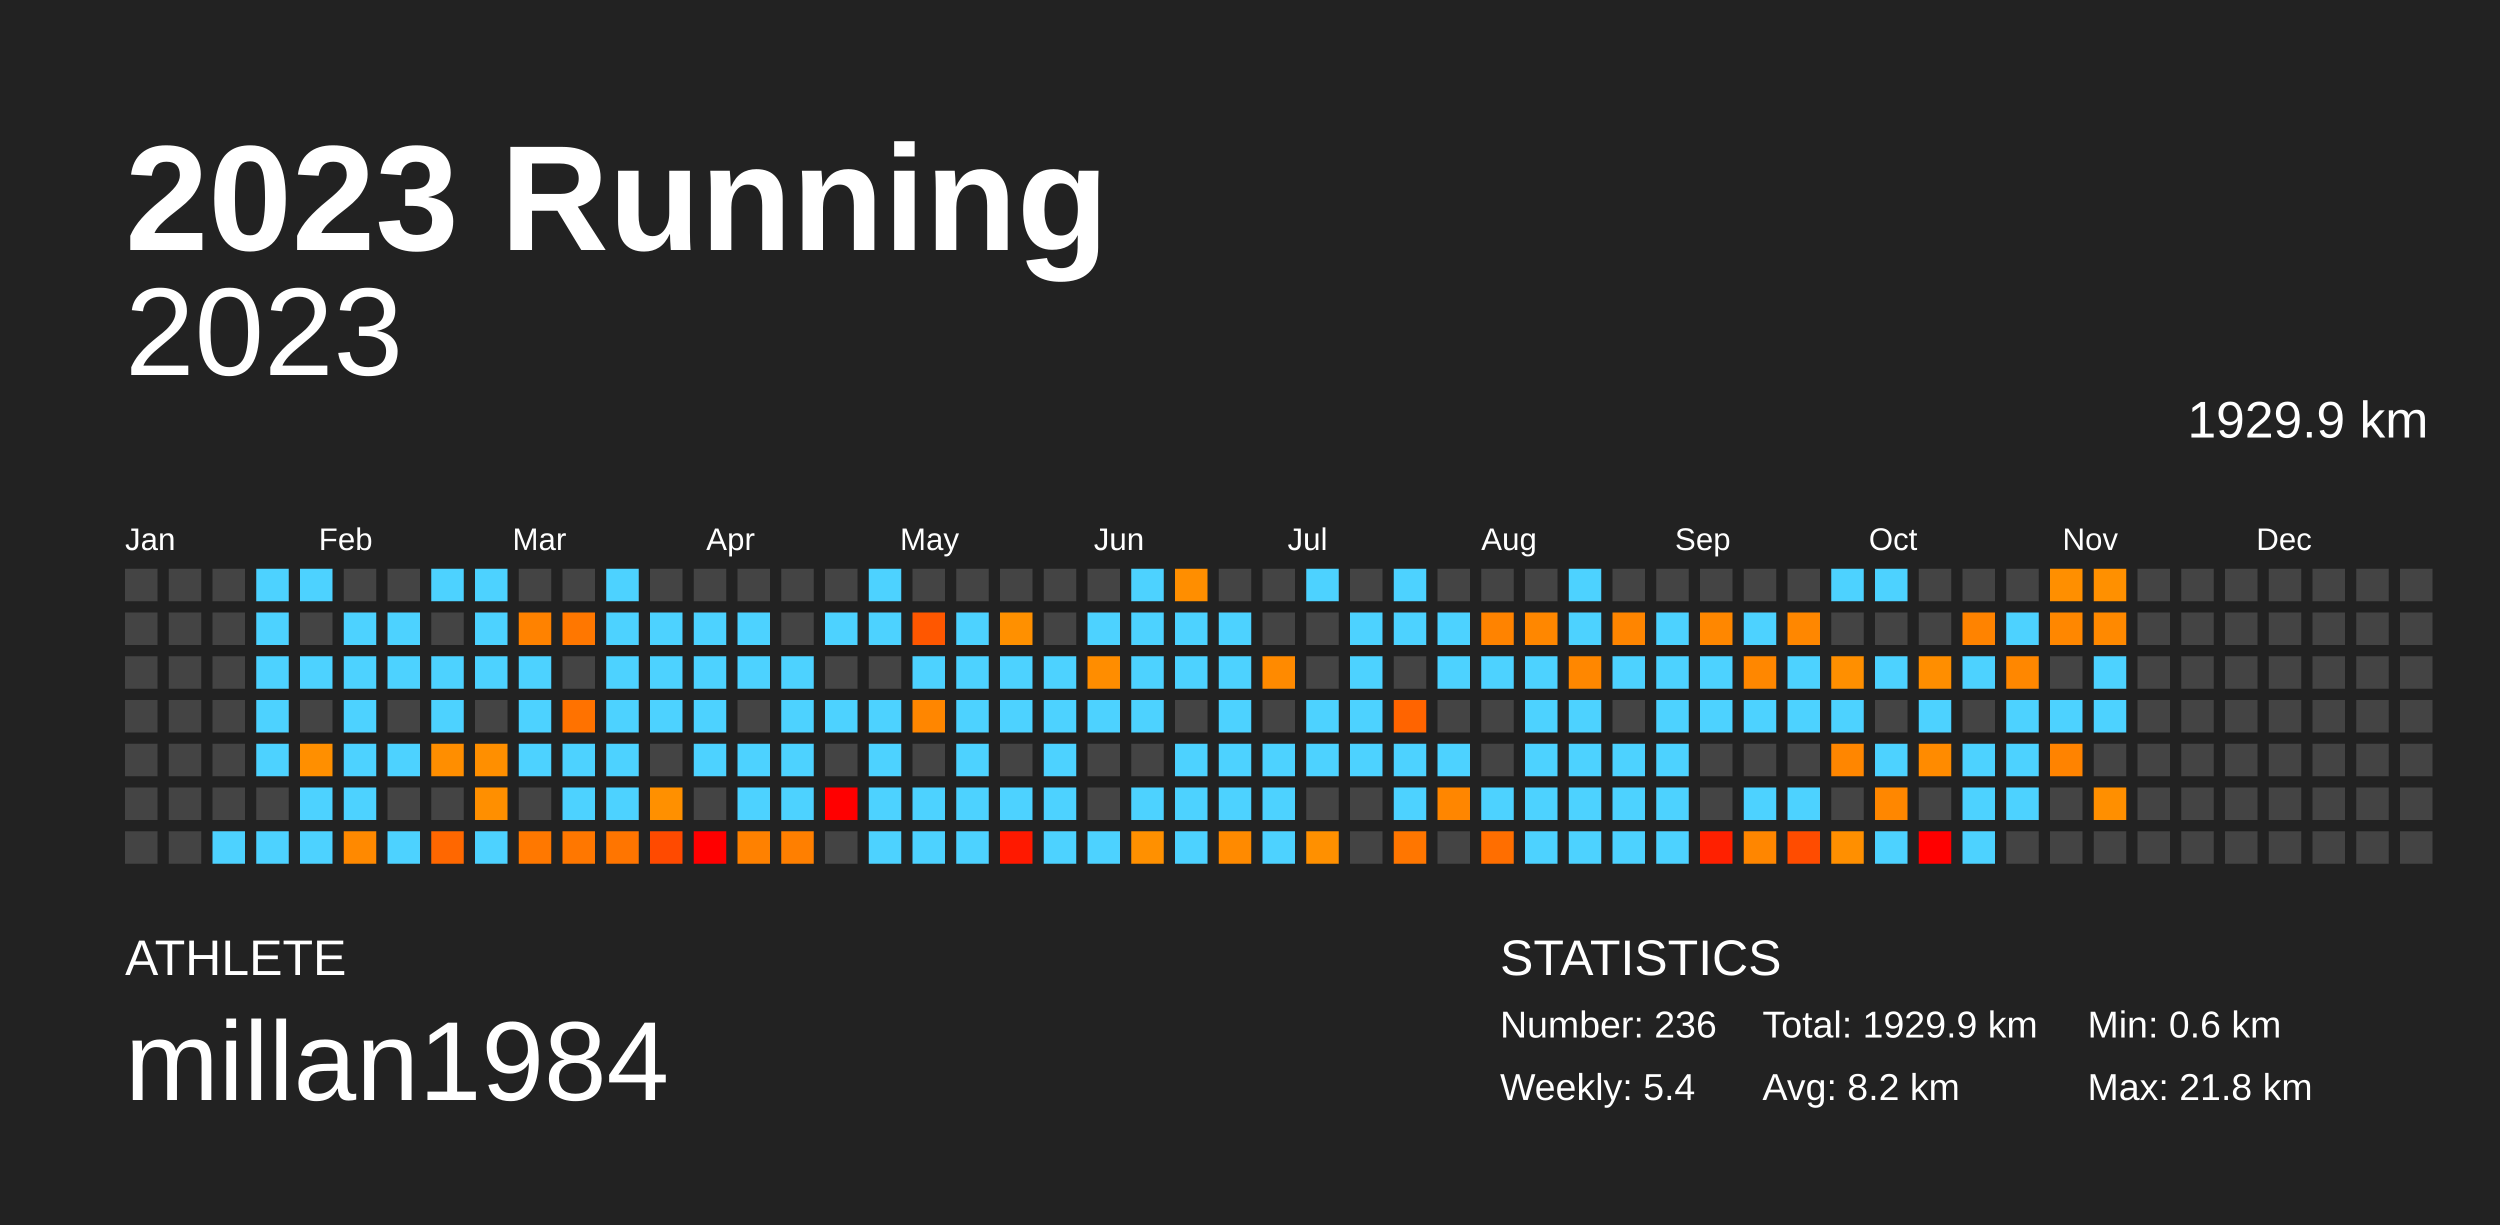
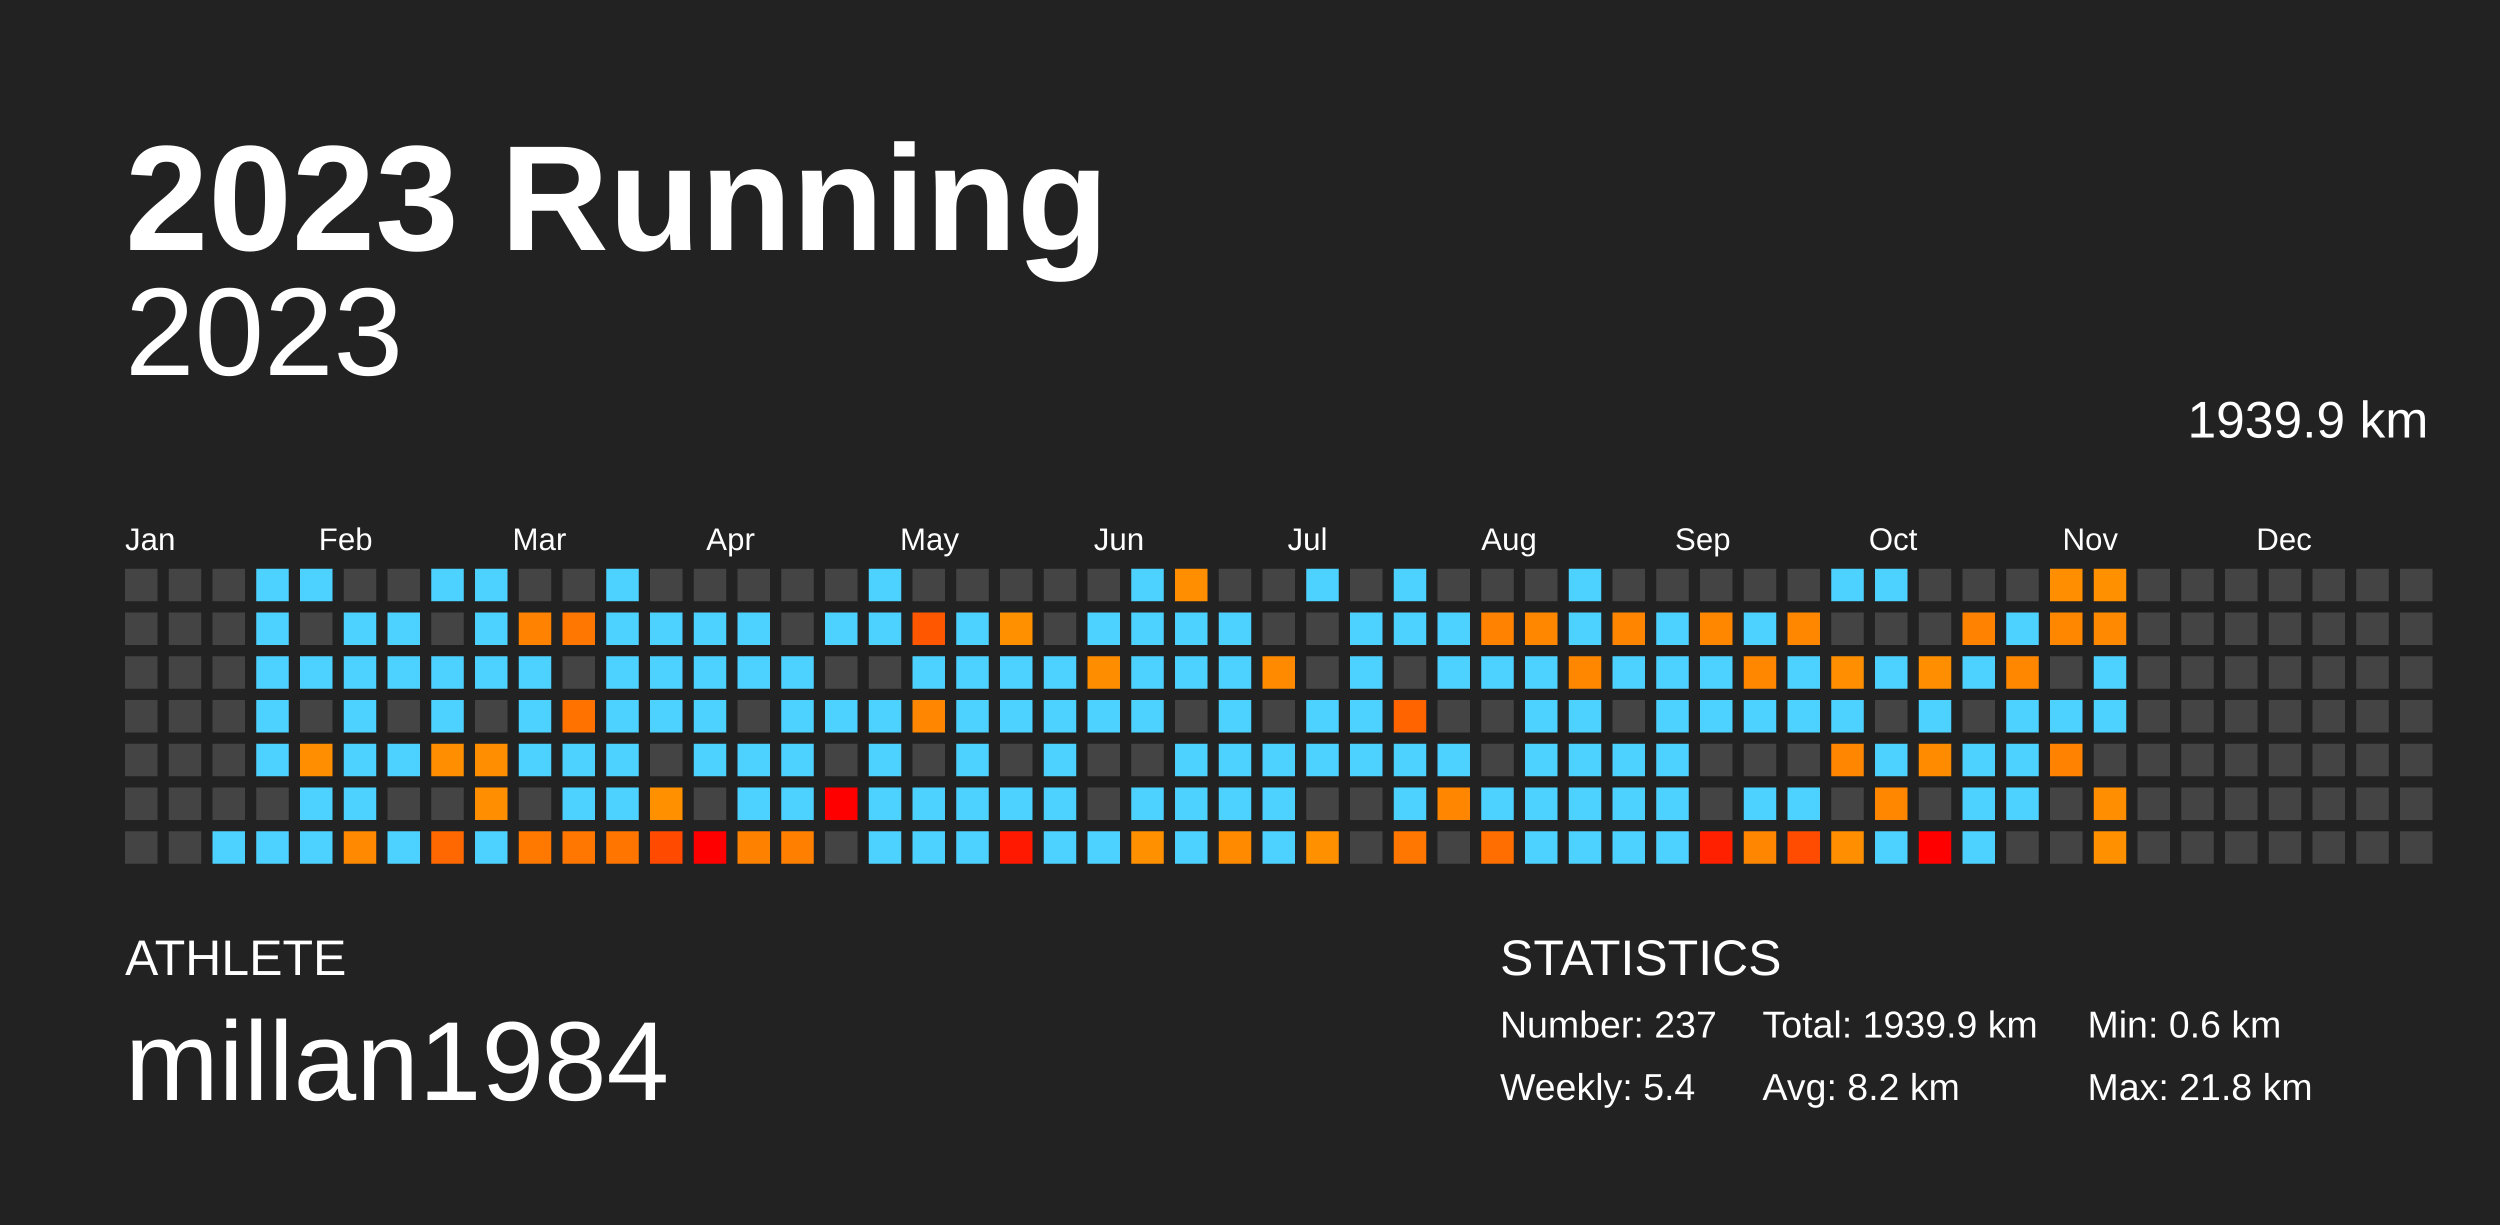
<svg xmlns="http://www.w3.org/2000/svg" baseProfile="full" height="98mm" version="1.1" viewBox="0,0,200,98" width="200mm">
  <defs />
  <rect fill="#222222" height="98" width="200" x="0" y="0" />
  <text fill="#FFFFFF" style="font-size:12px; font-family:Arial; font-weight:bold;" x="10" y="20">2023 Running</text>
  <text fill="#FFFFFF" style="font-size:4px; font-family:Arial" x="10" y="78">ATHLETE</text>
  <text fill="#FFFFFF" style="font-size:9px; font-family:Arial" x="10" y="88">millan1984</text>
  <text fill="#FFFFFF" style="font-size:4px; font-family:Arial" x="120" y="78">STATISTICS</text>
-   <text fill="#FFFFFF" style="font-size:3px; font-family:Arial" x="120" y="83">Number: 236</text>
+   <text fill="#FFFFFF" style="font-size:3px; font-family:Arial" x="120" y="83">Number: 237</text>
  <text fill="#FFFFFF" style="font-size:3px; font-family:Arial" x="120" y="88">Weekly: 5.4</text>
-   <text fill="#FFFFFF" style="font-size:3px; font-family:Arial" x="141" y="83">Total: 1929.9 km</text>
+   <text fill="#FFFFFF" style="font-size:3px; font-family:Arial" x="141" y="83">Total: 1939.9 km</text>
  <text fill="#FFFFFF" style="font-size:3px; font-family:Arial" x="141" y="88">Avg: 8.2 km</text>
  <text fill="#FFFFFF" style="font-size:3px; font-family:Arial" x="167" y="83">Min: 0.6 km</text>
  <text fill="#FFFFFF" style="font-size:3px; font-family:Arial" x="167" y="88">Max: 21.8 km</text>
  <text alignment-baseline="hanging" fill="#FFFFFF" style="font-size:10.0px; font-family:Arial;" x="10" y="30">2023</text>
-   <text alignment-baseline="hanging" fill="#FFFFFF" style="font-size:4.125px; font-family:Arial;" x="175" y="35">1929.9 km</text>
+   <text alignment-baseline="hanging" fill="#FFFFFF" style="font-size:4.125px; font-family:Arial;" x="175" y="35">1939.9 km</text>
  <text fill="#FFFFFF" style="font-size:2.5px; font-family:Arial" x="10.0" y="44">Jan</text>
  <text fill="#FFFFFF" style="font-size:2.5px; font-family:Arial" x="25.5" y="44">Feb</text>
  <text fill="#FFFFFF" style="font-size:2.5px; font-family:Arial" x="41.0" y="44">Mar</text>
  <text fill="#FFFFFF" style="font-size:2.5px; font-family:Arial" x="56.5" y="44">Apr</text>
  <text fill="#FFFFFF" style="font-size:2.5px; font-family:Arial" x="72.0" y="44">May</text>
  <text fill="#FFFFFF" style="font-size:2.5px; font-family:Arial" x="87.5" y="44">Jun</text>
  <text fill="#FFFFFF" style="font-size:2.5px; font-family:Arial" x="103.0" y="44">Jul</text>
  <text fill="#FFFFFF" style="font-size:2.5px; font-family:Arial" x="118.5" y="44">Aug</text>
  <text fill="#FFFFFF" style="font-size:2.5px; font-family:Arial" x="134.0" y="44">Sep</text>
  <text fill="#FFFFFF" style="font-size:2.5px; font-family:Arial" x="149.5" y="44">Oct</text>
  <text fill="#FFFFFF" style="font-size:2.5px; font-family:Arial" x="165.0" y="44">Nov</text>
  <text fill="#FFFFFF" style="font-size:2.5px; font-family:Arial" x="180.5" y="44">Dec</text>
  <rect fill="#444444" height="2.6" width="2.6" x="10.0" y="45.5" />
  <rect fill="#444444" height="2.6" width="2.6" x="10.0" y="49.0" />
  <rect fill="#444444" height="2.6" width="2.6" x="10.0" y="52.5" />
  <rect fill="#444444" height="2.6" width="2.6" x="10.0" y="56.0" />
  <rect fill="#444444" height="2.6" width="2.6" x="10.0" y="59.5" />
  <rect fill="#444444" height="2.6" width="2.6" x="10.0" y="63.0" />
  <rect fill="#444444" height="2.6" width="2.6" x="10.0" y="66.5" />
  <rect fill="#444444" height="2.6" width="2.6" x="13.5" y="45.5" />
  <rect fill="#444444" height="2.6" width="2.6" x="13.5" y="49.0" />
  <rect fill="#444444" height="2.6" width="2.6" x="13.5" y="52.5" />
  <rect fill="#444444" height="2.6" width="2.6" x="13.5" y="56.0" />
  <rect fill="#444444" height="2.6" width="2.6" x="13.5" y="59.5" />
  <rect fill="#444444" height="2.6" width="2.6" x="13.5" y="63.0" />
  <rect fill="#444444" height="2.6" width="2.6" x="13.5" y="66.5" />
  <rect fill="#444444" height="2.6" width="2.6" x="17.0" y="45.5" />
  <rect fill="#444444" height="2.6" width="2.6" x="17.0" y="49.0" />
  <rect fill="#444444" height="2.6" width="2.6" x="17.0" y="52.5" />
  <rect fill="#444444" height="2.6" width="2.6" x="17.0" y="56.0" />
  <rect fill="#444444" height="2.6" width="2.6" x="17.0" y="59.5" />
  <rect fill="#444444" height="2.6" width="2.6" x="17.0" y="63.0" />
  <rect fill="#4dd2ff" height="2.6" width="2.6" x="17.0" y="66.5" />
  <rect fill="#4dd2ff" height="2.6" width="2.6" x="20.5" y="45.5" />
  <rect fill="#4dd2ff" height="2.6" width="2.6" x="20.5" y="49.0" />
  <rect fill="#4dd2ff" height="2.6" width="2.6" x="20.5" y="52.5" />
  <rect fill="#4dd2ff" height="2.6" width="2.6" x="20.5" y="56.0" />
  <rect fill="#4dd2ff" height="2.6" width="2.6" x="20.5" y="59.5" />
  <rect fill="#444444" height="2.6" width="2.6" x="20.5" y="63.0" />
  <rect fill="#4dd2ff" height="2.6" width="2.6" x="20.5" y="66.5" />
  <rect fill="#4dd2ff" height="2.6" width="2.6" x="24.0" y="45.5" />
  <rect fill="#444444" height="2.6" width="2.6" x="24.0" y="49.0" />
  <rect fill="#4dd2ff" height="2.6" width="2.6" x="24.0" y="52.5" />
  <rect fill="#444444" height="2.6" width="2.6" x="24.0" y="56.0" />
  <rect fill="#ff8f00" height="2.6" width="2.6" x="24.0" y="59.5" />
  <rect fill="#4dd2ff" height="2.6" width="2.6" x="24.0" y="63.0" />
  <rect fill="#4dd2ff" height="2.6" width="2.6" x="24.0" y="66.5" />
  <rect fill="#444444" height="2.6" width="2.6" x="27.5" y="45.5" />
  <rect fill="#4dd2ff" height="2.6" width="2.6" x="27.5" y="49.0" />
  <rect fill="#4dd2ff" height="2.6" width="2.6" x="27.5" y="52.5" />
  <rect fill="#4dd2ff" height="2.6" width="2.6" x="27.5" y="56.0" />
  <rect fill="#4dd2ff" height="2.6" width="2.6" x="27.5" y="59.5" />
  <rect fill="#4dd2ff" height="2.6" width="2.6" x="27.5" y="63.0" />
  <rect fill="#ff8900" height="2.6" width="2.6" x="27.5" y="66.5" />
  <rect fill="#444444" height="2.6" width="2.6" x="31.0" y="45.5" />
  <rect fill="#4dd2ff" height="2.6" width="2.6" x="31.0" y="49.0" />
  <rect fill="#4dd2ff" height="2.6" width="2.6" x="31.0" y="52.5" />
  <rect fill="#444444" height="2.6" width="2.6" x="31.0" y="56.0" />
  <rect fill="#4dd2ff" height="2.6" width="2.6" x="31.0" y="59.5" />
  <rect fill="#444444" height="2.6" width="2.6" x="31.0" y="63.0" />
  <rect fill="#4dd2ff" height="2.6" width="2.6" x="31.0" y="66.5" />
  <rect fill="#4dd2ff" height="2.6" width="2.6" x="34.5" y="45.5" />
  <rect fill="#444444" height="2.6" width="2.6" x="34.5" y="49.0" />
  <rect fill="#4dd2ff" height="2.6" width="2.6" x="34.5" y="52.5" />
  <rect fill="#4dd2ff" height="2.6" width="2.6" x="34.5" y="56.0" />
  <rect fill="#ff8e00" height="2.6" width="2.6" x="34.5" y="59.5" />
  <rect fill="#444444" height="2.6" width="2.6" x="34.5" y="63.0" />
  <rect fill="#ff6700" height="2.6" width="2.6" x="34.5" y="66.5" />
  <rect fill="#4dd2ff" height="2.6" width="2.6" x="38.0" y="45.5" />
  <rect fill="#4dd2ff" height="2.6" width="2.6" x="38.0" y="49.0" />
  <rect fill="#4dd2ff" height="2.6" width="2.6" x="38.0" y="52.5" />
  <rect fill="#444444" height="2.6" width="2.6" x="38.0" y="56.0" />
  <rect fill="#ff8f00" height="2.6" width="2.6" x="38.0" y="59.5" />
  <rect fill="#ff8f00" height="2.6" width="2.6" x="38.0" y="63.0" />
  <rect fill="#4dd2ff" height="2.6" width="2.6" x="38.0" y="66.5" />
  <rect fill="#444444" height="2.6" width="2.6" x="41.5" y="45.5" />
  <rect fill="#ff8200" height="2.6" width="2.6" x="41.5" y="49.0" />
  <rect fill="#4dd2ff" height="2.6" width="2.6" x="41.5" y="52.5" />
  <rect fill="#4dd2ff" height="2.6" width="2.6" x="41.5" y="56.0" />
  <rect fill="#4dd2ff" height="2.6" width="2.6" x="41.5" y="59.5" />
  <rect fill="#444444" height="2.6" width="2.6" x="41.5" y="63.0" />
  <rect fill="#ff7800" height="2.6" width="2.6" x="41.5" y="66.5" />
  <rect fill="#444444" height="2.6" width="2.6" x="45.0" y="45.5" />
  <rect fill="#ff7700" height="2.6" width="2.6" x="45.0" y="49.0" />
  <rect fill="#444444" height="2.6" width="2.6" x="45.0" y="52.5" />
  <rect fill="#ff7200" height="2.6" width="2.6" x="45.0" y="56.0" />
  <rect fill="#4dd2ff" height="2.6" width="2.6" x="45.0" y="59.5" />
  <rect fill="#4dd2ff" height="2.6" width="2.6" x="45.0" y="63.0" />
  <rect fill="#ff7700" height="2.6" width="2.6" x="45.0" y="66.5" />
  <rect fill="#4dd2ff" height="2.6" width="2.6" x="48.5" y="45.5" />
  <rect fill="#4dd2ff" height="2.6" width="2.6" x="48.5" y="49.0" />
  <rect fill="#4dd2ff" height="2.6" width="2.6" x="48.5" y="52.5" />
  <rect fill="#4dd2ff" height="2.6" width="2.6" x="48.5" y="56.0" />
  <rect fill="#4dd2ff" height="2.6" width="2.6" x="48.5" y="59.5" />
  <rect fill="#4dd2ff" height="2.6" width="2.6" x="48.5" y="63.0" />
  <rect fill="#ff7500" height="2.6" width="2.6" x="48.5" y="66.5" />
  <rect fill="#444444" height="2.6" width="2.6" x="52.0" y="45.5" />
  <rect fill="#4dd2ff" height="2.6" width="2.6" x="52.0" y="49.0" />
  <rect fill="#4dd2ff" height="2.6" width="2.6" x="52.0" y="52.5" />
  <rect fill="#4dd2ff" height="2.6" width="2.6" x="52.0" y="56.0" />
  <rect fill="#444444" height="2.6" width="2.6" x="52.0" y="59.5" />
  <rect fill="#ff9000" height="2.6" width="2.6" x="52.0" y="63.0" />
  <rect fill="#ff4a00" height="2.6" width="2.6" x="52.0" y="66.5" />
  <rect fill="#444444" height="2.6" width="2.6" x="55.5" y="45.5" />
  <rect fill="#4dd2ff" height="2.6" width="2.6" x="55.5" y="49.0" />
  <rect fill="#4dd2ff" height="2.6" width="2.6" x="55.5" y="52.5" />
  <rect fill="#4dd2ff" height="2.6" width="2.6" x="55.5" y="56.0" />
  <rect fill="#4dd2ff" height="2.6" width="2.6" x="55.5" y="59.5" />
  <rect fill="#444444" height="2.6" width="2.6" x="55.5" y="63.0" />
  <rect fill="red" height="2.6" width="2.6" x="55.5" y="66.5" />
  <rect fill="#444444" height="2.6" width="2.6" x="59.0" y="45.5" />
  <rect fill="#4dd2ff" height="2.6" width="2.6" x="59.0" y="49.0" />
  <rect fill="#4dd2ff" height="2.6" width="2.6" x="59.0" y="52.5" />
  <rect fill="#444444" height="2.6" width="2.6" x="59.0" y="56.0" />
  <rect fill="#4dd2ff" height="2.6" width="2.6" x="59.0" y="59.5" />
  <rect fill="#4dd2ff" height="2.6" width="2.6" x="59.0" y="63.0" />
  <rect fill="#ff8100" height="2.6" width="2.6" x="59.0" y="66.5" />
  <rect fill="#444444" height="2.6" width="2.6" x="62.5" y="45.5" />
  <rect fill="#444444" height="2.6" width="2.6" x="62.5" y="49.0" />
  <rect fill="#4dd2ff" height="2.6" width="2.6" x="62.5" y="52.5" />
  <rect fill="#4dd2ff" height="2.6" width="2.6" x="62.5" y="56.0" />
  <rect fill="#4dd2ff" height="2.6" width="2.6" x="62.5" y="59.5" />
  <rect fill="#4dd2ff" height="2.6" width="2.6" x="62.5" y="63.0" />
  <rect fill="#ff7f00" height="2.6" width="2.6" x="62.5" y="66.5" />
  <rect fill="#444444" height="2.6" width="2.6" x="66.0" y="45.5" />
  <rect fill="#4dd2ff" height="2.6" width="2.6" x="66.0" y="49.0" />
  <rect fill="#444444" height="2.6" width="2.6" x="66.0" y="52.5" />
  <rect fill="#4dd2ff" height="2.6" width="2.6" x="66.0" y="56.0" />
  <rect fill="#444444" height="2.6" width="2.6" x="66.0" y="59.5" />
  <rect fill="red" height="2.6" width="2.6" x="66.0" y="63.0" />
  <rect fill="#444444" height="2.6" width="2.6" x="66.0" y="66.5" />
  <rect fill="#4dd2ff" height="2.6" width="2.6" x="69.5" y="45.5" />
  <rect fill="#4dd2ff" height="2.6" width="2.6" x="69.5" y="49.0" />
  <rect fill="#444444" height="2.6" width="2.6" x="69.5" y="52.5" />
  <rect fill="#4dd2ff" height="2.6" width="2.6" x="69.5" y="56.0" />
  <rect fill="#4dd2ff" height="2.6" width="2.6" x="69.5" y="59.5" />
  <rect fill="#4dd2ff" height="2.6" width="2.6" x="69.5" y="63.0" />
  <rect fill="#4dd2ff" height="2.6" width="2.6" x="69.5" y="66.5" />
  <rect fill="#444444" height="2.6" width="2.6" x="73.0" y="45.5" />
  <rect fill="#ff5700" height="2.6" width="2.6" x="73.0" y="49.0" />
  <rect fill="#4dd2ff" height="2.6" width="2.6" x="73.0" y="52.5" />
  <rect fill="#ff8600" height="2.6" width="2.6" x="73.0" y="56.0" />
  <rect fill="#444444" height="2.6" width="2.6" x="73.0" y="59.5" />
  <rect fill="#4dd2ff" height="2.6" width="2.6" x="73.0" y="63.0" />
  <rect fill="#4dd2ff" height="2.6" width="2.6" x="73.0" y="66.5" />
  <rect fill="#444444" height="2.6" width="2.6" x="76.5" y="45.5" />
  <rect fill="#4dd2ff" height="2.6" width="2.6" x="76.5" y="49.0" />
  <rect fill="#4dd2ff" height="2.6" width="2.6" x="76.5" y="52.5" />
  <rect fill="#4dd2ff" height="2.6" width="2.6" x="76.5" y="56.0" />
  <rect fill="#4dd2ff" height="2.6" width="2.6" x="76.5" y="59.5" />
  <rect fill="#4dd2ff" height="2.6" width="2.6" x="76.5" y="63.0" />
  <rect fill="#4dd2ff" height="2.6" width="2.6" x="76.5" y="66.5" />
  <rect fill="#444444" height="2.6" width="2.6" x="80.0" y="45.5" />
  <rect fill="#ff9000" height="2.6" width="2.6" x="80.0" y="49.0" />
  <rect fill="#4dd2ff" height="2.6" width="2.6" x="80.0" y="52.5" />
  <rect fill="#4dd2ff" height="2.6" width="2.6" x="80.0" y="56.0" />
  <rect fill="#444444" height="2.6" width="2.6" x="80.0" y="59.5" />
  <rect fill="#4dd2ff" height="2.6" width="2.6" x="80.0" y="63.0" />
  <rect fill="#ff1900" height="2.6" width="2.6" x="80.0" y="66.5" />
  <rect fill="#444444" height="2.6" width="2.6" x="83.5" y="45.5" />
  <rect fill="#444444" height="2.6" width="2.6" x="83.5" y="49.0" />
  <rect fill="#4dd2ff" height="2.6" width="2.6" x="83.5" y="52.5" />
  <rect fill="#4dd2ff" height="2.6" width="2.6" x="83.5" y="56.0" />
  <rect fill="#4dd2ff" height="2.6" width="2.6" x="83.5" y="59.5" />
  <rect fill="#4dd2ff" height="2.6" width="2.6" x="83.5" y="63.0" />
  <rect fill="#4dd2ff" height="2.6" width="2.6" x="83.5" y="66.5" />
  <rect fill="#444444" height="2.6" width="2.6" x="87.0" y="45.5" />
  <rect fill="#4dd2ff" height="2.6" width="2.6" x="87.0" y="49.0" />
  <rect fill="#ff8d00" height="2.6" width="2.6" x="87.0" y="52.5" />
  <rect fill="#4dd2ff" height="2.6" width="2.6" x="87.0" y="56.0" />
  <rect fill="#444444" height="2.6" width="2.6" x="87.0" y="59.5" />
  <rect fill="#444444" height="2.6" width="2.6" x="87.0" y="63.0" />
  <rect fill="#4dd2ff" height="2.6" width="2.6" x="87.0" y="66.5" />
  <rect fill="#4dd2ff" height="2.6" width="2.6" x="90.5" y="45.5" />
  <rect fill="#4dd2ff" height="2.6" width="2.6" x="90.5" y="49.0" />
  <rect fill="#4dd2ff" height="2.6" width="2.6" x="90.5" y="52.5" />
  <rect fill="#4dd2ff" height="2.6" width="2.6" x="90.5" y="56.0" />
  <rect fill="#444444" height="2.6" width="2.6" x="90.5" y="59.5" />
  <rect fill="#4dd2ff" height="2.6" width="2.6" x="90.5" y="63.0" />
  <rect fill="#ff9000" height="2.6" width="2.6" x="90.5" y="66.5" />
  <rect fill="#ff8e00" height="2.6" width="2.6" x="94.0" y="45.5" />
  <rect fill="#4dd2ff" height="2.6" width="2.6" x="94.0" y="49.0" />
  <rect fill="#4dd2ff" height="2.6" width="2.6" x="94.0" y="52.5" />
  <rect fill="#444444" height="2.6" width="2.6" x="94.0" y="56.0" />
  <rect fill="#4dd2ff" height="2.6" width="2.6" x="94.0" y="59.5" />
  <rect fill="#4dd2ff" height="2.6" width="2.6" x="94.0" y="63.0" />
  <rect fill="#4dd2ff" height="2.6" width="2.6" x="94.0" y="66.5" />
  <rect fill="#444444" height="2.6" width="2.6" x="97.5" y="45.5" />
  <rect fill="#4dd2ff" height="2.6" width="2.6" x="97.5" y="49.0" />
  <rect fill="#4dd2ff" height="2.6" width="2.6" x="97.5" y="52.5" />
  <rect fill="#4dd2ff" height="2.6" width="2.6" x="97.5" y="56.0" />
  <rect fill="#4dd2ff" height="2.6" width="2.6" x="97.5" y="59.5" />
  <rect fill="#4dd2ff" height="2.6" width="2.6" x="97.5" y="63.0" />
  <rect fill="#ff8a00" height="2.6" width="2.6" x="97.5" y="66.5" />
  <rect fill="#444444" height="2.6" width="2.6" x="101.0" y="45.5" />
  <rect fill="#444444" height="2.6" width="2.6" x="101.0" y="49.0" />
  <rect fill="#ff8a00" height="2.6" width="2.6" x="101.0" y="52.5" />
  <rect fill="#444444" height="2.6" width="2.6" x="101.0" y="56.0" />
  <rect fill="#4dd2ff" height="2.6" width="2.6" x="101.0" y="59.5" />
  <rect fill="#4dd2ff" height="2.6" width="2.6" x="101.0" y="63.0" />
  <rect fill="#4dd2ff" height="2.6" width="2.6" x="101.0" y="66.5" />
  <rect fill="#4dd2ff" height="2.6" width="2.6" x="104.5" y="45.5" />
  <rect fill="#444444" height="2.6" width="2.6" x="104.5" y="49.0" />
  <rect fill="#444444" height="2.6" width="2.6" x="104.5" y="52.5" />
  <rect fill="#4dd2ff" height="2.6" width="2.6" x="104.5" y="56.0" />
  <rect fill="#4dd2ff" height="2.6" width="2.6" x="104.5" y="59.5" />
  <rect fill="#444444" height="2.6" width="2.6" x="104.5" y="63.0" />
  <rect fill="#ff9000" height="2.6" width="2.6" x="104.5" y="66.5" />
  <rect fill="#444444" height="2.6" width="2.6" x="108.0" y="45.5" />
  <rect fill="#4dd2ff" height="2.6" width="2.6" x="108.0" y="49.0" />
  <rect fill="#4dd2ff" height="2.6" width="2.6" x="108.0" y="52.5" />
  <rect fill="#4dd2ff" height="2.6" width="2.6" x="108.0" y="56.0" />
  <rect fill="#4dd2ff" height="2.6" width="2.6" x="108.0" y="59.5" />
  <rect fill="#444444" height="2.6" width="2.6" x="108.0" y="63.0" />
  <rect fill="#444444" height="2.6" width="2.6" x="108.0" y="66.5" />
  <rect fill="#4dd2ff" height="2.6" width="2.6" x="111.5" y="45.5" />
  <rect fill="#4dd2ff" height="2.6" width="2.6" x="111.5" y="49.0" />
  <rect fill="#444444" height="2.6" width="2.6" x="111.5" y="52.5" />
  <rect fill="#ff6400" height="2.6" width="2.6" x="111.5" y="56.0" />
  <rect fill="#4dd2ff" height="2.6" width="2.6" x="111.5" y="59.5" />
  <rect fill="#4dd2ff" height="2.6" width="2.6" x="111.5" y="63.0" />
  <rect fill="#ff7600" height="2.6" width="2.6" x="111.5" y="66.5" />
  <rect fill="#444444" height="2.6" width="2.6" x="115.0" y="45.5" />
  <rect fill="#4dd2ff" height="2.6" width="2.6" x="115.0" y="49.0" />
  <rect fill="#4dd2ff" height="2.6" width="2.6" x="115.0" y="52.5" />
  <rect fill="#444444" height="2.6" width="2.6" x="115.0" y="56.0" />
  <rect fill="#4dd2ff" height="2.6" width="2.6" x="115.0" y="59.5" />
  <rect fill="#ff8600" height="2.6" width="2.6" x="115.0" y="63.0" />
  <rect fill="#444444" height="2.6" width="2.6" x="115.0" y="66.5" />
  <rect fill="#444444" height="2.6" width="2.6" x="118.5" y="45.5" />
  <rect fill="#ff8300" height="2.6" width="2.6" x="118.5" y="49.0" />
  <rect fill="#4dd2ff" height="2.6" width="2.6" x="118.5" y="52.5" />
  <rect fill="#444444" height="2.6" width="2.6" x="118.5" y="56.0" />
  <rect fill="#444444" height="2.6" width="2.6" x="118.5" y="59.5" />
  <rect fill="#4dd2ff" height="2.6" width="2.6" x="118.5" y="63.0" />
  <rect fill="#ff6e00" height="2.6" width="2.6" x="118.5" y="66.5" />
  <rect fill="#444444" height="2.6" width="2.6" x="122.0" y="45.5" />
  <rect fill="#ff8700" height="2.6" width="2.6" x="122.0" y="49.0" />
  <rect fill="#4dd2ff" height="2.6" width="2.6" x="122.0" y="52.5" />
  <rect fill="#4dd2ff" height="2.6" width="2.6" x="122.0" y="56.0" />
  <rect fill="#4dd2ff" height="2.6" width="2.6" x="122.0" y="59.5" />
  <rect fill="#4dd2ff" height="2.6" width="2.6" x="122.0" y="63.0" />
  <rect fill="#4dd2ff" height="2.6" width="2.6" x="122.0" y="66.5" />
  <rect fill="#4dd2ff" height="2.6" width="2.6" x="125.5" y="45.5" />
  <rect fill="#4dd2ff" height="2.6" width="2.6" x="125.5" y="49.0" />
  <rect fill="#ff8700" height="2.6" width="2.6" x="125.5" y="52.5" />
  <rect fill="#4dd2ff" height="2.6" width="2.6" x="125.5" y="56.0" />
  <rect fill="#4dd2ff" height="2.6" width="2.6" x="125.5" y="59.5" />
  <rect fill="#4dd2ff" height="2.6" width="2.6" x="125.5" y="63.0" />
  <rect fill="#4dd2ff" height="2.6" width="2.6" x="125.5" y="66.5" />
  <rect fill="#444444" height="2.6" width="2.6" x="129.0" y="45.5" />
  <rect fill="#ff8500" height="2.6" width="2.6" x="129.0" y="49.0" />
  <rect fill="#4dd2ff" height="2.6" width="2.6" x="129.0" y="52.5" />
  <rect fill="#444444" height="2.6" width="2.6" x="129.0" y="56.0" />
  <rect fill="#4dd2ff" height="2.6" width="2.6" x="129.0" y="59.5" />
  <rect fill="#4dd2ff" height="2.6" width="2.6" x="129.0" y="63.0" />
  <rect fill="#4dd2ff" height="2.6" width="2.6" x="129.0" y="66.5" />
  <rect fill="#444444" height="2.6" width="2.6" x="132.5" y="45.5" />
  <rect fill="#4dd2ff" height="2.6" width="2.6" x="132.5" y="49.0" />
  <rect fill="#4dd2ff" height="2.6" width="2.6" x="132.5" y="52.5" />
  <rect fill="#4dd2ff" height="2.6" width="2.6" x="132.5" y="56.0" />
  <rect fill="#4dd2ff" height="2.6" width="2.6" x="132.5" y="59.5" />
  <rect fill="#4dd2ff" height="2.6" width="2.6" x="132.5" y="63.0" />
  <rect fill="#4dd2ff" height="2.6" width="2.6" x="132.5" y="66.5" />
  <rect fill="#444444" height="2.6" width="2.6" x="136.0" y="45.5" />
  <rect fill="#ff8700" height="2.6" width="2.6" x="136.0" y="49.0" />
  <rect fill="#4dd2ff" height="2.6" width="2.6" x="136.0" y="52.5" />
  <rect fill="#4dd2ff" height="2.6" width="2.6" x="136.0" y="56.0" />
  <rect fill="#444444" height="2.6" width="2.6" x="136.0" y="59.5" />
  <rect fill="#444444" height="2.6" width="2.6" x="136.0" y="63.0" />
  <rect fill="#ff2000" height="2.6" width="2.6" x="136.0" y="66.5" />
  <rect fill="#444444" height="2.6" width="2.6" x="139.5" y="45.5" />
  <rect fill="#4dd2ff" height="2.6" width="2.6" x="139.5" y="49.0" />
  <rect fill="#ff8700" height="2.6" width="2.6" x="139.5" y="52.5" />
  <rect fill="#4dd2ff" height="2.6" width="2.6" x="139.5" y="56.0" />
  <rect fill="#444444" height="2.6" width="2.6" x="139.5" y="59.5" />
  <rect fill="#4dd2ff" height="2.6" width="2.6" x="139.5" y="63.0" />
  <rect fill="#ff8600" height="2.6" width="2.6" x="139.5" y="66.5" />
  <rect fill="#444444" height="2.6" width="2.6" x="143.0" y="45.5" />
  <rect fill="#ff8700" height="2.6" width="2.6" x="143.0" y="49.0" />
  <rect fill="#4dd2ff" height="2.6" width="2.6" x="143.0" y="52.5" />
  <rect fill="#4dd2ff" height="2.6" width="2.6" x="143.0" y="56.0" />
  <rect fill="#444444" height="2.6" width="2.6" x="143.0" y="59.5" />
  <rect fill="#4dd2ff" height="2.6" width="2.6" x="143.0" y="63.0" />
  <rect fill="#ff4c00" height="2.6" width="2.6" x="143.0" y="66.5" />
  <rect fill="#4dd2ff" height="2.6" width="2.6" x="146.5" y="45.5" />
  <rect fill="#444444" height="2.6" width="2.6" x="146.5" y="49.0" />
  <rect fill="#ff8f00" height="2.6" width="2.6" x="146.5" y="52.5" />
  <rect fill="#4dd2ff" height="2.6" width="2.6" x="146.5" y="56.0" />
  <rect fill="#ff8600" height="2.6" width="2.6" x="146.5" y="59.5" />
  <rect fill="#444444" height="2.6" width="2.6" x="146.5" y="63.0" />
  <rect fill="#ff8f00" height="2.6" width="2.6" x="146.5" y="66.5" />
  <rect fill="#4dd2ff" height="2.6" width="2.6" x="150.0" y="45.5" />
  <rect fill="#444444" height="2.6" width="2.6" x="150.0" y="49.0" />
  <rect fill="#4dd2ff" height="2.6" width="2.6" x="150.0" y="52.5" />
  <rect fill="#444444" height="2.6" width="2.6" x="150.0" y="56.0" />
  <rect fill="#4dd2ff" height="2.6" width="2.6" x="150.0" y="59.5" />
  <rect fill="#ff8700" height="2.6" width="2.6" x="150.0" y="63.0" />
  <rect fill="#4dd2ff" height="2.6" width="2.6" x="150.0" y="66.5" />
  <rect fill="#444444" height="2.6" width="2.6" x="153.5" y="45.5" />
  <rect fill="#444444" height="2.6" width="2.6" x="153.5" y="49.0" />
  <rect fill="#ff8e00" height="2.6" width="2.6" x="153.5" y="52.5" />
  <rect fill="#4dd2ff" height="2.6" width="2.6" x="153.5" y="56.0" />
  <rect fill="#ff8b00" height="2.6" width="2.6" x="153.5" y="59.5" />
  <rect fill="#444444" height="2.6" width="2.6" x="153.5" y="63.0" />
  <rect fill="red" height="2.6" width="2.6" x="153.5" y="66.5" />
  <rect fill="#444444" height="2.6" width="2.6" x="157.0" y="45.5" />
  <rect fill="#ff8300" height="2.6" width="2.6" x="157.0" y="49.0" />
  <rect fill="#4dd2ff" height="2.6" width="2.6" x="157.0" y="52.5" />
  <rect fill="#444444" height="2.6" width="2.6" x="157.0" y="56.0" />
  <rect fill="#4dd2ff" height="2.6" width="2.6" x="157.0" y="59.5" />
  <rect fill="#4dd2ff" height="2.6" width="2.6" x="157.0" y="63.0" />
  <rect fill="#4dd2ff" height="2.6" width="2.6" x="157.0" y="66.5" />
  <rect fill="#444444" height="2.6" width="2.6" x="160.5" y="45.5" />
  <rect fill="#4dd2ff" height="2.6" width="2.6" x="160.5" y="49.0" />
  <rect fill="#ff8700" height="2.6" width="2.6" x="160.5" y="52.5" />
  <rect fill="#4dd2ff" height="2.6" width="2.6" x="160.5" y="56.0" />
  <rect fill="#4dd2ff" height="2.6" width="2.6" x="160.5" y="59.5" />
  <rect fill="#4dd2ff" height="2.6" width="2.6" x="160.5" y="63.0" />
  <rect fill="#444444" height="2.6" width="2.6" x="160.5" y="66.5" />
  <rect fill="#ff8f00" height="2.6" width="2.6" x="164.0" y="45.5" />
  <rect fill="#ff8700" height="2.6" width="2.6" x="164.0" y="49.0" />
  <rect fill="#444444" height="2.6" width="2.6" x="164.0" y="52.5" />
  <rect fill="#4dd2ff" height="2.6" width="2.6" x="164.0" y="56.0" />
  <rect fill="#ff8300" height="2.6" width="2.6" x="164.0" y="59.5" />
  <rect fill="#444444" height="2.6" width="2.6" x="164.0" y="63.0" />
  <rect fill="#444444" height="2.6" width="2.6" x="164.0" y="66.5" />
  <rect fill="#ff9000" height="2.6" width="2.6" x="167.5" y="45.5" />
  <rect fill="#ff8900" height="2.6" width="2.6" x="167.5" y="49.0" />
  <rect fill="#4dd2ff" height="2.6" width="2.6" x="167.5" y="52.5" />
  <rect fill="#4dd2ff" height="2.6" width="2.6" x="167.5" y="56.0" />
  <rect fill="#444444" height="2.6" width="2.6" x="167.5" y="59.5" />
  <rect fill="#ff8f00" height="2.6" width="2.6" x="167.5" y="63.0" />
-   <rect fill="#444444" height="2.6" width="2.6" x="167.5" y="66.5" />
+   <rect fill="#ff9000" height="2.6" width="2.6" x="167.5" y="66.5" />
  <rect fill="#444444" height="2.6" width="2.6" x="171.0" y="45.5" />
  <rect fill="#444444" height="2.6" width="2.6" x="171.0" y="49.0" />
  <rect fill="#444444" height="2.6" width="2.6" x="171.0" y="52.5" />
  <rect fill="#444444" height="2.6" width="2.6" x="171.0" y="56.0" />
  <rect fill="#444444" height="2.6" width="2.6" x="171.0" y="59.5" />
  <rect fill="#444444" height="2.6" width="2.6" x="171.0" y="63.0" />
  <rect fill="#444444" height="2.6" width="2.6" x="171.0" y="66.5" />
  <rect fill="#444444" height="2.6" width="2.6" x="174.5" y="45.5" />
  <rect fill="#444444" height="2.6" width="2.6" x="174.5" y="49.0" />
  <rect fill="#444444" height="2.6" width="2.6" x="174.5" y="52.5" />
  <rect fill="#444444" height="2.6" width="2.6" x="174.5" y="56.0" />
  <rect fill="#444444" height="2.6" width="2.6" x="174.5" y="59.5" />
  <rect fill="#444444" height="2.6" width="2.6" x="174.5" y="63.0" />
  <rect fill="#444444" height="2.6" width="2.6" x="174.5" y="66.5" />
  <rect fill="#444444" height="2.6" width="2.6" x="178.0" y="45.5" />
  <rect fill="#444444" height="2.6" width="2.6" x="178.0" y="49.0" />
  <rect fill="#444444" height="2.6" width="2.6" x="178.0" y="52.5" />
  <rect fill="#444444" height="2.6" width="2.6" x="178.0" y="56.0" />
  <rect fill="#444444" height="2.6" width="2.6" x="178.0" y="59.5" />
  <rect fill="#444444" height="2.6" width="2.6" x="178.0" y="63.0" />
  <rect fill="#444444" height="2.6" width="2.6" x="178.0" y="66.5" />
  <rect fill="#444444" height="2.6" width="2.6" x="181.5" y="45.5" />
  <rect fill="#444444" height="2.6" width="2.6" x="181.5" y="49.0" />
  <rect fill="#444444" height="2.6" width="2.6" x="181.5" y="52.5" />
  <rect fill="#444444" height="2.6" width="2.6" x="181.5" y="56.0" />
  <rect fill="#444444" height="2.6" width="2.6" x="181.5" y="59.5" />
  <rect fill="#444444" height="2.6" width="2.6" x="181.5" y="63.0" />
  <rect fill="#444444" height="2.6" width="2.6" x="181.5" y="66.5" />
  <rect fill="#444444" height="2.6" width="2.6" x="185.0" y="45.5" />
  <rect fill="#444444" height="2.6" width="2.6" x="185.0" y="49.0" />
  <rect fill="#444444" height="2.6" width="2.6" x="185.0" y="52.5" />
  <rect fill="#444444" height="2.6" width="2.6" x="185.0" y="56.0" />
  <rect fill="#444444" height="2.6" width="2.6" x="185.0" y="59.5" />
  <rect fill="#444444" height="2.6" width="2.6" x="185.0" y="63.0" />
  <rect fill="#444444" height="2.6" width="2.6" x="185.0" y="66.5" />
  <rect fill="#444444" height="2.6" width="2.6" x="188.5" y="45.5" />
  <rect fill="#444444" height="2.6" width="2.6" x="188.5" y="49.0" />
  <rect fill="#444444" height="2.6" width="2.6" x="188.5" y="52.5" />
  <rect fill="#444444" height="2.6" width="2.6" x="188.5" y="56.0" />
  <rect fill="#444444" height="2.6" width="2.6" x="188.5" y="59.5" />
  <rect fill="#444444" height="2.6" width="2.6" x="188.5" y="63.0" />
  <rect fill="#444444" height="2.6" width="2.6" x="188.5" y="66.5" />
  <rect fill="#444444" height="2.6" width="2.6" x="192.0" y="45.5" />
  <rect fill="#444444" height="2.6" width="2.6" x="192.0" y="49.0" />
  <rect fill="#444444" height="2.6" width="2.6" x="192.0" y="52.5" />
  <rect fill="#444444" height="2.6" width="2.6" x="192.0" y="56.0" />
  <rect fill="#444444" height="2.6" width="2.6" x="192.0" y="59.5" />
  <rect fill="#444444" height="2.6" width="2.6" x="192.0" y="63.0" />
  <rect fill="#444444" height="2.6" width="2.6" x="192.0" y="66.5" />
</svg>
